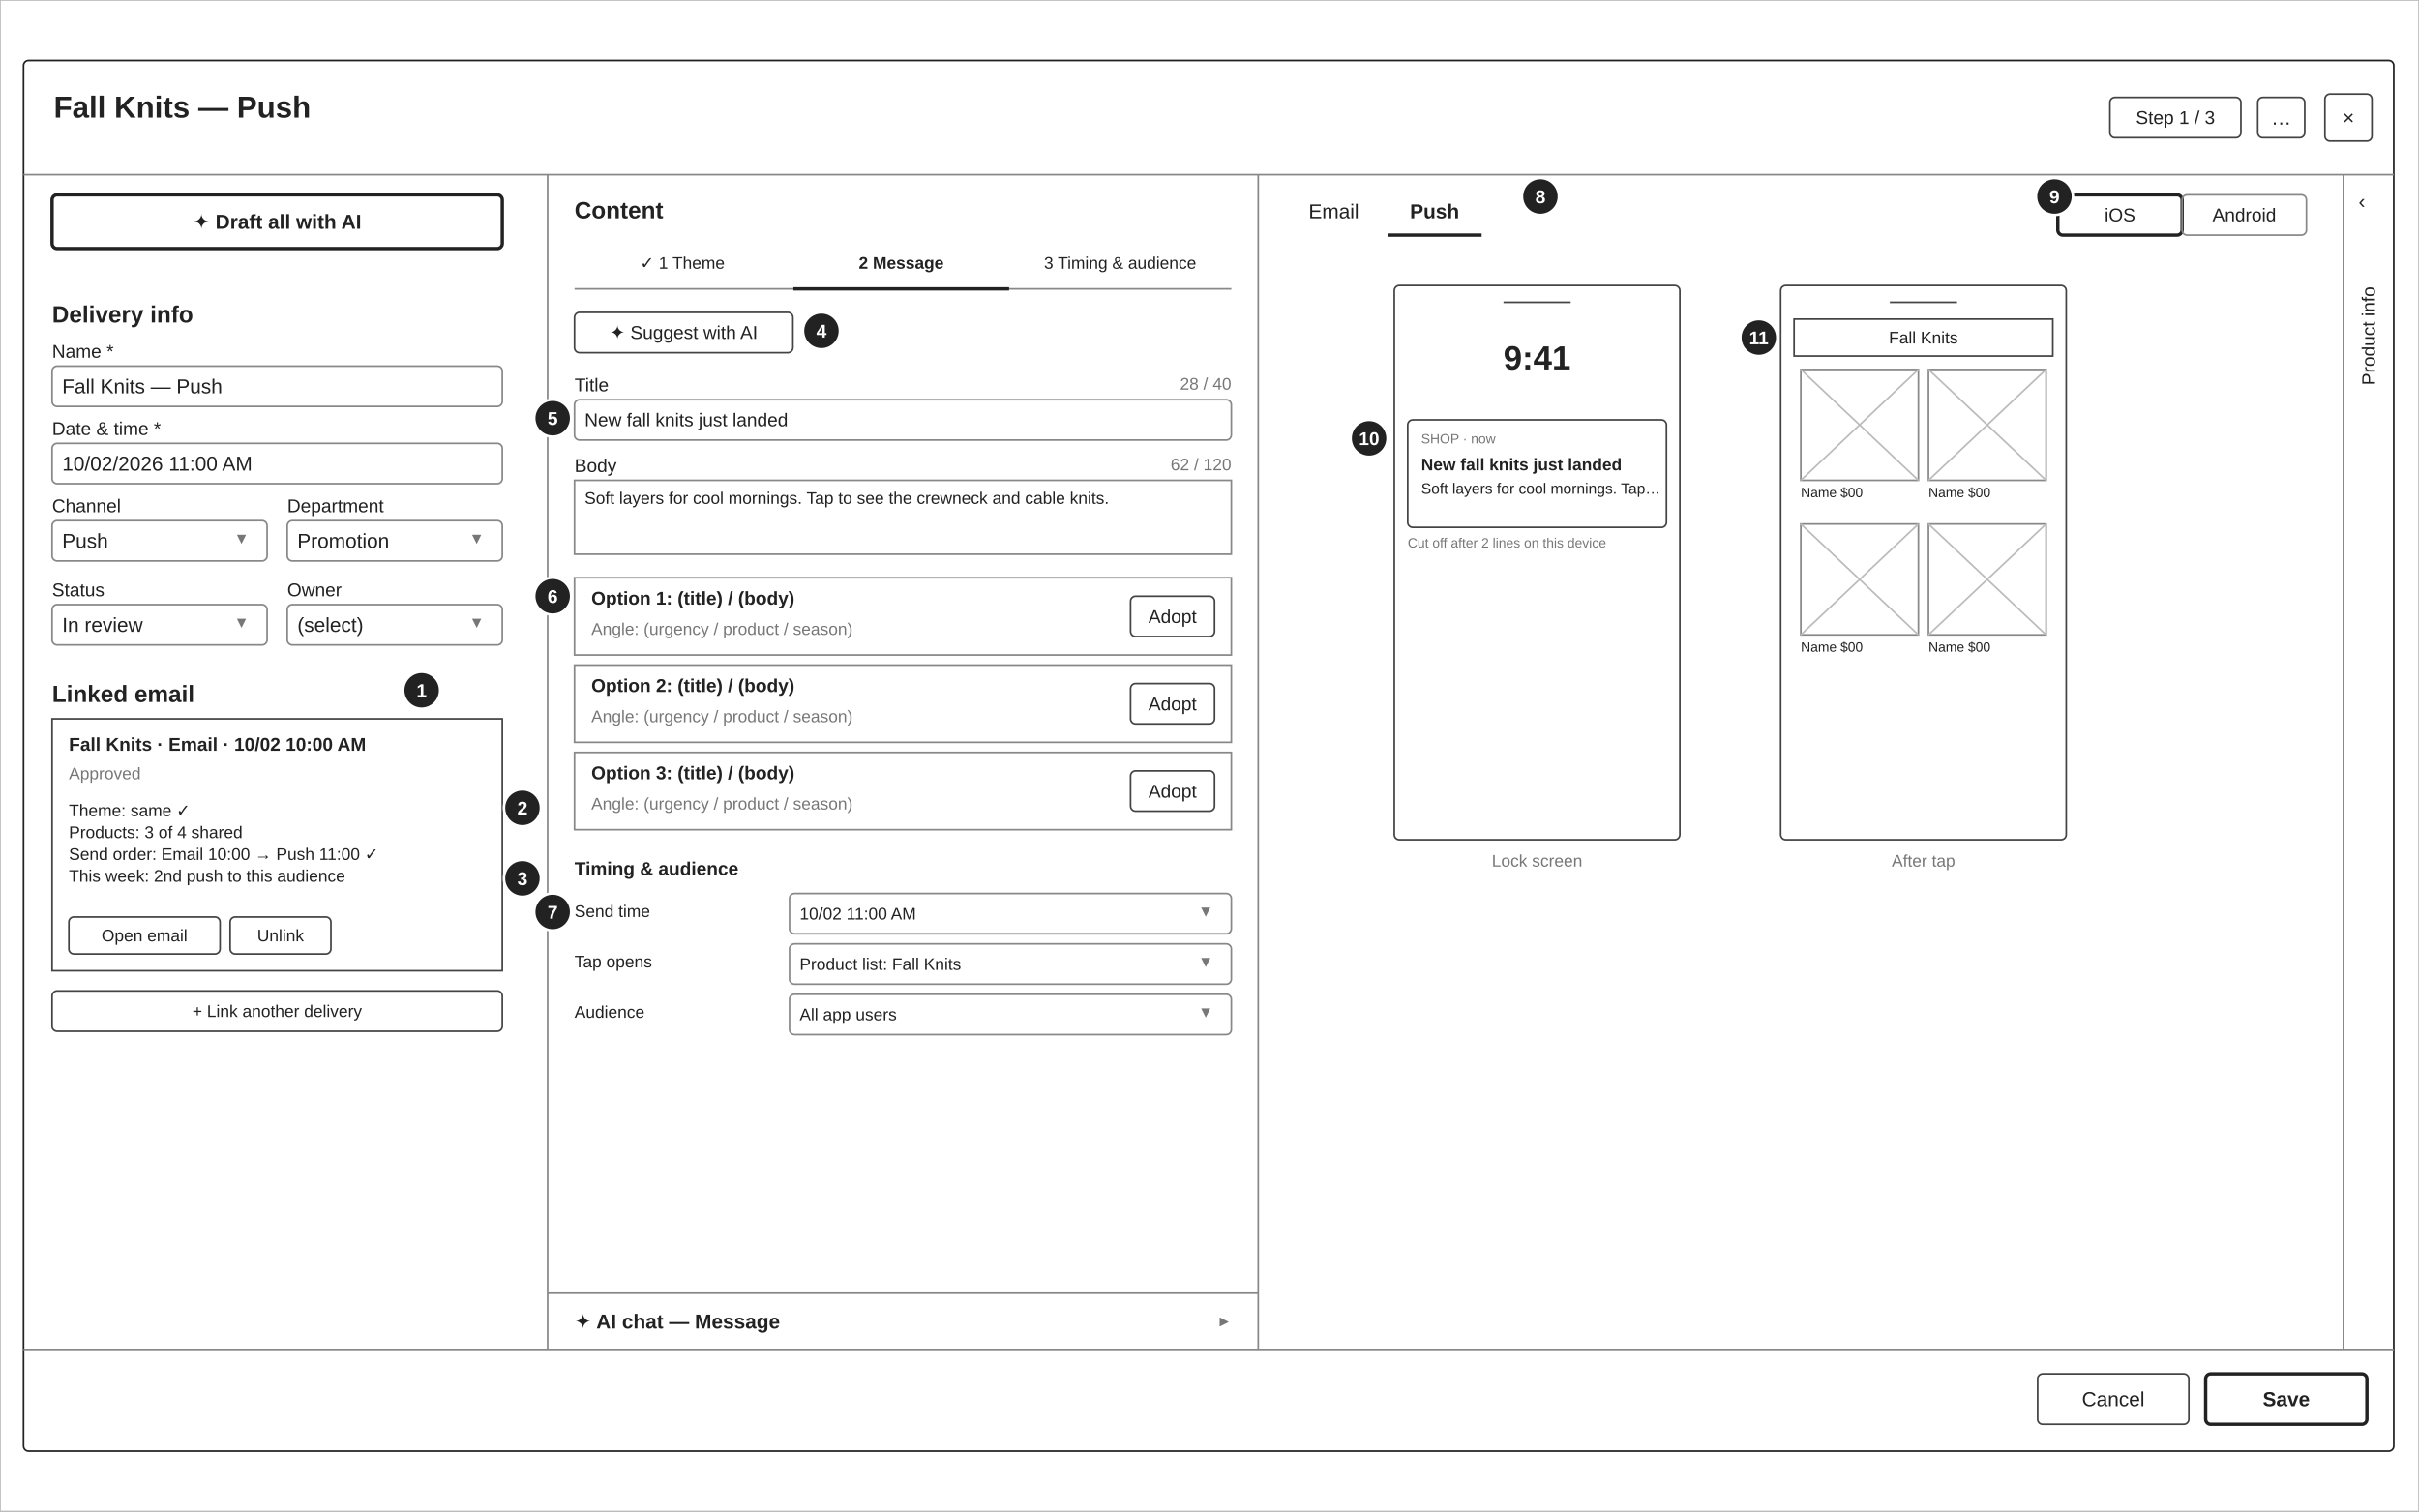
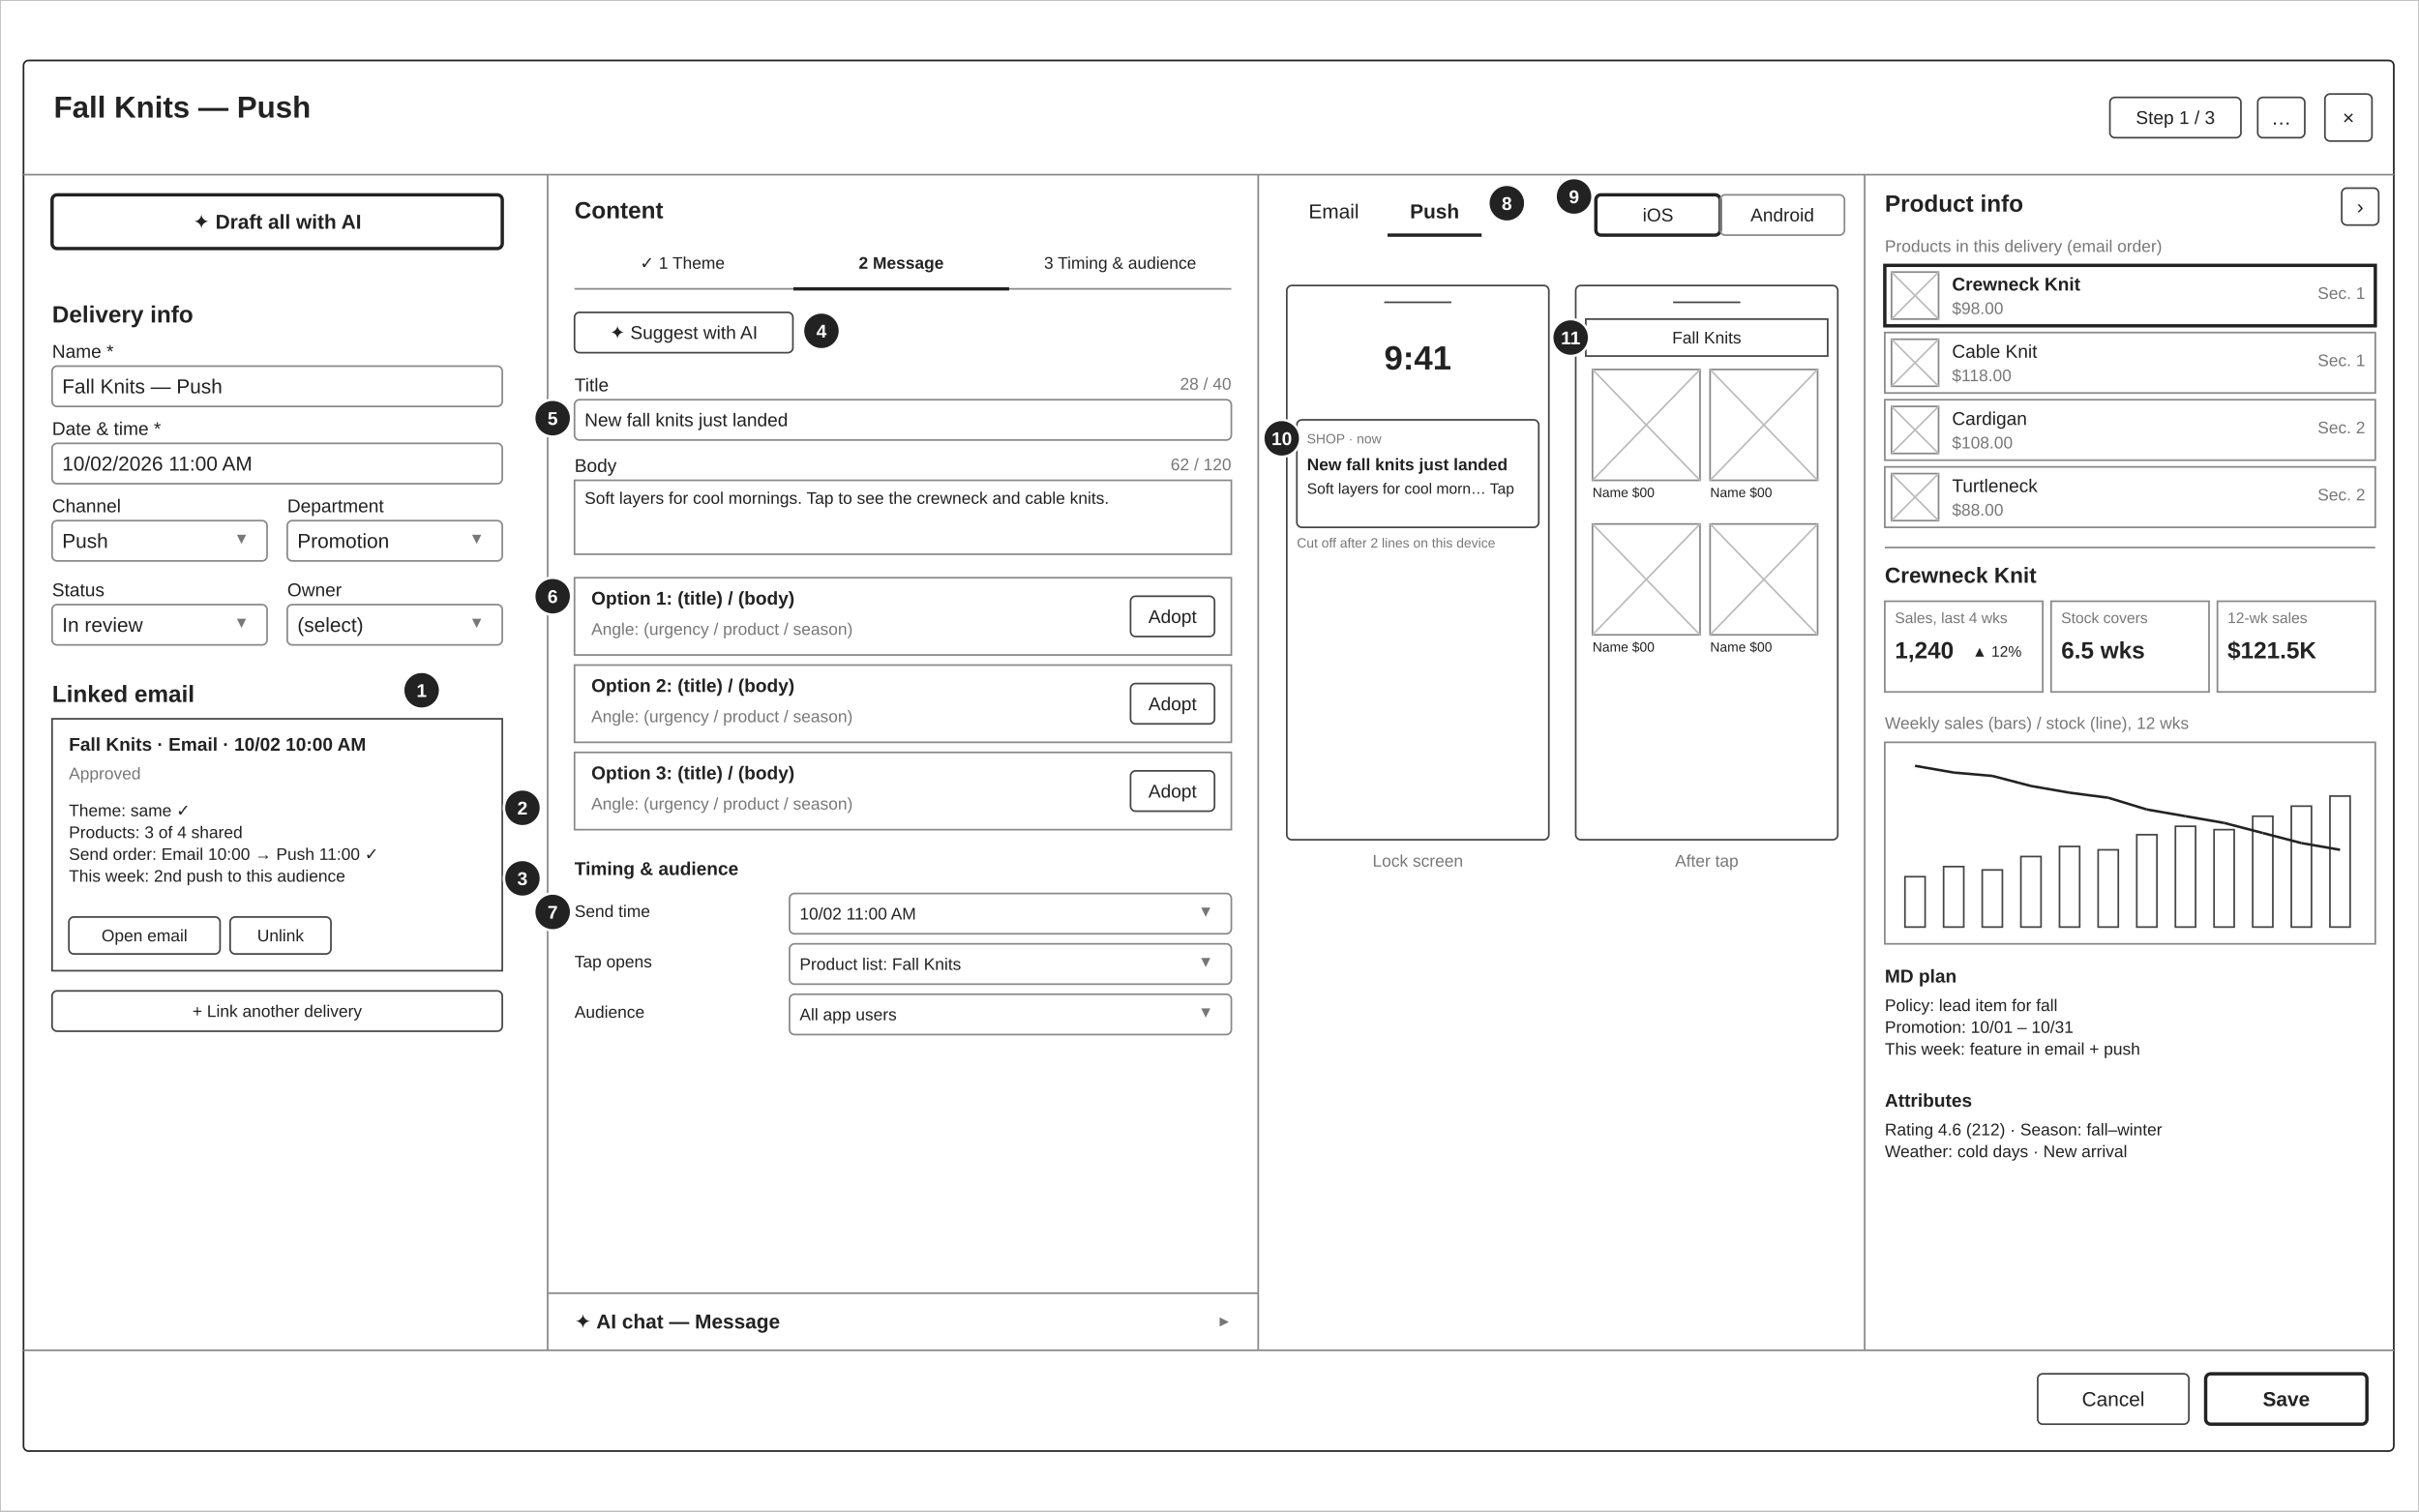
<svg xmlns="http://www.w3.org/2000/svg" width="1440" height="900" viewBox="0 0 1440 900" font-family="Segoe UI, Arial, sans-serif">
  <rect x="0" y="0" width="1440" height="900" fill="#FFFFFF" />
  <rect x="0.0" y="0.0" width="1440.0" height="900.0" rx="0" fill="none" stroke="#BBBBBB" stroke-width="1" />
  <rect x="14.0" y="36.0" width="1411.0" height="828.0" rx="3" fill="none" stroke="#222222" stroke-width="1" />
  <text x="32.0" y="70.0" font-size="18" fill="#222222" text-anchor="start" font-weight="bold">Fall Knits — Push</text>
  <rect x="1256.0" y="58.0" width="78.0" height="24.0" rx="3" fill="none" stroke="#444444" stroke-width="1" />
  <text x="1295.0" y="73.8" font-size="11" fill="#222222" text-anchor="middle">Step 1 / 3</text>
  <rect x="1344.0" y="58.0" width="28.0" height="24.0" rx="3" fill="none" stroke="#444444" stroke-width="1" />
  <text x="1358.0" y="74.2" font-size="12" fill="#222222" text-anchor="middle">…</text>
  <rect x="1384.0" y="56.0" width="28.0" height="28.0" rx="3" fill="none" stroke="#444444" stroke-width="1" />
  <text x="1398.0" y="74.2" font-size="12" fill="#222222" text-anchor="middle">×</text>
  <line x1="14.0" y1="104.0" x2="1425.0" y2="104.0" stroke="#888888" stroke-width="1" />
  <line x1="326.0" y1="104.0" x2="326.0" y2="804.0" stroke="#888888" stroke-width="1" />
  <line x1="749.0" y1="104.0" x2="749.0" y2="804.0" stroke="#888888" stroke-width="1" />
  <text x="342.0" y="130.0" font-size="14" fill="#222222" text-anchor="start" font-weight="bold">Content</text>
  <text x="406.2" y="160.0" font-size="10" fill="#222222" text-anchor="middle">✓ 1 Theme</text>
  <text x="536.5" y="160.0" font-size="10" fill="#222222" text-anchor="middle" font-weight="bold">2 Message</text>
  <text x="666.8" y="160.0" font-size="10" fill="#222222" text-anchor="middle">3 Timing &amp; audience</text>
  <line x1="342.0" y1="172.0" x2="733.0" y2="172.0" stroke="#888888" stroke-width="1" />
  <line x1="472.3" y1="172.0" x2="600.7" y2="172.0" stroke="#222222" stroke-width="2" />
  <line x1="14.0" y1="804.0" x2="1425.0" y2="804.0" stroke="#888888" stroke-width="1" />
  <rect x="1213.0" y="818.0" width="90.0" height="30.0" rx="3" fill="none" stroke="#444444" stroke-width="1" />
  <text x="1258.0" y="837.2" font-size="12" fill="#222222" text-anchor="middle">Cancel</text>
  <rect x="1313.0" y="818.0" width="96.0" height="30.0" rx="3" fill="none" stroke="#222222" stroke-width="2" />
  <text x="1361.0" y="837.2" font-size="12" fill="#222222" text-anchor="middle" font-weight="bold">Save</text>
  <rect x="31.0" y="116.0" width="268.0" height="32.0" rx="3" fill="none" stroke="#222222" stroke-width="2" />
  <text x="165.0" y="136.2" font-size="12" fill="#222222" text-anchor="middle" font-weight="bold">✦ Draft all with AI</text>
  <text x="31.0" y="192.0" font-size="14" fill="#222222" text-anchor="start" font-weight="bold">Delivery info</text>
  <text x="31.0" y="213.0" font-size="11" fill="#222222" text-anchor="start">Name *</text>
  <rect x="31.0" y="218.0" width="268.0" height="24.0" rx="3" fill="none" stroke="#888888" stroke-width="1" />
  <text x="37.0" y="234.2" font-size="12" fill="#222222" text-anchor="start">Fall Knits — Push</text>
  <text x="31.0" y="259.0" font-size="11" fill="#222222" text-anchor="start">Date &amp; time *</text>
  <rect x="31.0" y="264.0" width="268.0" height="24.0" rx="3" fill="none" stroke="#888888" stroke-width="1" />
  <text x="37.0" y="280.2" font-size="12" fill="#222222" text-anchor="start">10/02/2026 11:00 AM</text>
  <text x="31.0" y="305.0" font-size="11" fill="#222222" text-anchor="start">Channel</text>
  <rect x="31.0" y="310.0" width="128.0" height="24.0" rx="3" fill="none" stroke="#888888" stroke-width="1" />
  <text x="37.0" y="326.2" font-size="12" fill="#222222" text-anchor="start">Push</text>
  <text x="141.0" y="324.0" font-size="11" fill="#777777" text-anchor="start">▾</text>
  <text x="171.0" y="305.0" font-size="11" fill="#222222" text-anchor="start">Department</text>
  <rect x="171.0" y="310.0" width="128.0" height="24.0" rx="3" fill="none" stroke="#888888" stroke-width="1" />
  <text x="177.0" y="326.2" font-size="12" fill="#222222" text-anchor="start">Promotion</text>
  <text x="281.0" y="324.0" font-size="11" fill="#777777" text-anchor="start">▾</text>
  <text x="31.0" y="355.0" font-size="11" fill="#222222" text-anchor="start">Status</text>
  <rect x="31.0" y="360.0" width="128.0" height="24.0" rx="3" fill="none" stroke="#888888" stroke-width="1" />
  <text x="37.0" y="376.2" font-size="12" fill="#222222" text-anchor="start">In review</text>
  <text x="141.0" y="374.0" font-size="11" fill="#777777" text-anchor="start">▾</text>
  <text x="171.0" y="355.0" font-size="11" fill="#222222" text-anchor="start">Owner</text>
  <rect x="171.0" y="360.0" width="128.0" height="24.0" rx="3" fill="none" stroke="#888888" stroke-width="1" />
  <text x="177.0" y="376.2" font-size="12" fill="#222222" text-anchor="start">(select)</text>
  <text x="281.0" y="374.0" font-size="11" fill="#777777" text-anchor="start">▾</text>
  <text x="31.0" y="418.0" font-size="14" fill="#222222" text-anchor="start" font-weight="bold">Linked email</text>
  <rect x="31.0" y="428.0" width="268.0" height="150.0" rx="0" fill="none" stroke="#444444" stroke-width="1" />
  <text x="41.0" y="447.0" font-size="11" fill="#222222" text-anchor="start" font-weight="bold">Fall Knits · Email · 10/02 10:00 AM</text>
  <text x="41.0" y="464.0" font-size="10" fill="#777777" text-anchor="start">Approved</text>
  <text x="41.0" y="486.0" font-size="10" fill="#222222" text-anchor="start">Theme:  same ✓</text>
  <text x="41.0" y="499.0" font-size="10" fill="#222222" text-anchor="start">Products:  3 of 4 shared</text>
  <text x="41.0" y="512.0" font-size="10" fill="#222222" text-anchor="start">Send order:  Email 10:00 → Push 11:00 ✓</text>
  <text x="41.0" y="525.0" font-size="10" fill="#222222" text-anchor="start">This week:  2nd push to this audience</text>
  <rect x="41.0" y="546.0" width="90.0" height="22.0" rx="3" fill="none" stroke="#444444" stroke-width="1" />
  <text x="86.0" y="560.5" font-size="10" fill="#222222" text-anchor="middle">Open email</text>
  <rect x="137.0" y="546.0" width="60.0" height="22.0" rx="3" fill="none" stroke="#444444" stroke-width="1" />
  <text x="167.0" y="560.5" font-size="10" fill="#222222" text-anchor="middle">Unlink</text>
  <rect x="31.0" y="590.0" width="268.0" height="24.0" rx="3" fill="none" stroke="#444444" stroke-width="1" />
  <text x="165.0" y="605.5" font-size="10" fill="#222222" text-anchor="middle">+ Link another delivery</text>
  <rect x="342.0" y="186.0" width="130.0" height="24.0" rx="3" fill="none" stroke="#444444" stroke-width="1" />
  <text x="407.0" y="201.8" font-size="11" fill="#222222" text-anchor="middle">✦ Suggest with AI</text>
  <text x="342.0" y="233.0" font-size="11" fill="#222222" text-anchor="start">Title</text>
  <text x="733.0" y="232.0" font-size="10" fill="#777777" text-anchor="end">28 / 40</text>
  <rect x="342.0" y="238.0" width="391.0" height="24.0" rx="3" fill="none" stroke="#888888" stroke-width="1" />
  <text x="348.0" y="253.8" font-size="11" fill="#222222" text-anchor="start">New fall knits just landed</text>
  <text x="342.0" y="281.0" font-size="11" fill="#222222" text-anchor="start">Body</text>
  <text x="733.0" y="280.0" font-size="10" fill="#777777" text-anchor="end">62 / 120</text>
  <rect x="342.0" y="286.0" width="391.0" height="44.0" rx="0" fill="none" stroke="#888888" stroke-width="1" />
  <text x="348.0" y="300.0" font-size="10" fill="#222222" text-anchor="start">Soft layers for cool mornings. Tap to see the crewneck and cable knits.</text>
  <rect x="342.0" y="344.0" width="391.0" height="46.0" rx="0" fill="none" stroke="#888888" stroke-width="1" />
  <text x="352.0" y="360.0" font-size="11" fill="#222222" text-anchor="start" font-weight="bold">Option 1: (title) / (body)</text>
  <text x="352.0" y="378.0" font-size="10" fill="#777777" text-anchor="start">Angle: (urgency / product / season)</text>
  <rect x="673.0" y="355.0" width="50.0" height="24.0" rx="3" fill="none" stroke="#444444" stroke-width="1" />
  <text x="698.0" y="370.9" font-size="11" fill="#222222" text-anchor="middle">Adopt</text>
  <rect x="342.0" y="396.0" width="391.0" height="46.0" rx="0" fill="none" stroke="#888888" stroke-width="1" />
  <text x="352.0" y="412.0" font-size="11" fill="#222222" text-anchor="start" font-weight="bold">Option 2: (title) / (body)</text>
  <text x="352.0" y="430.0" font-size="10" fill="#777777" text-anchor="start">Angle: (urgency / product / season)</text>
  <rect x="673.0" y="407.0" width="50.0" height="24.0" rx="3" fill="none" stroke="#444444" stroke-width="1" />
  <text x="698.0" y="422.9" font-size="11" fill="#222222" text-anchor="middle">Adopt</text>
  <rect x="342.0" y="448.0" width="391.0" height="46.0" rx="0" fill="none" stroke="#888888" stroke-width="1" />
  <text x="352.0" y="464.0" font-size="11" fill="#222222" text-anchor="start" font-weight="bold">Option 3: (title) / (body)</text>
  <text x="352.0" y="482.0" font-size="10" fill="#777777" text-anchor="start">Angle: (urgency / product / season)</text>
  <rect x="673.0" y="459.0" width="50.0" height="24.0" rx="3" fill="none" stroke="#444444" stroke-width="1" />
  <text x="698.0" y="474.9" font-size="11" fill="#222222" text-anchor="middle">Adopt</text>
  <text x="342.0" y="521.0" font-size="11" fill="#222222" text-anchor="start" font-weight="bold">Timing &amp; audience</text>
  <text x="342.0" y="546.0" font-size="10" fill="#222222" text-anchor="start">Send time</text>
  <rect x="470.0" y="532.0" width="263.0" height="24.0" rx="3" fill="none" stroke="#888888" stroke-width="1" />
  <text x="476.0" y="547.5" font-size="10" fill="#222222" text-anchor="start">10/02 11:00 AM</text>
  <text x="715.0" y="546.0" font-size="11" fill="#777777" text-anchor="start">▾</text>
  <text x="342.0" y="576.0" font-size="10" fill="#222222" text-anchor="start">Tap opens</text>
  <rect x="470.0" y="562.0" width="263.0" height="24.0" rx="3" fill="none" stroke="#888888" stroke-width="1" />
  <text x="476.0" y="577.5" font-size="10" fill="#222222" text-anchor="start">Product list: Fall Knits</text>
  <text x="715.0" y="576.0" font-size="11" fill="#777777" text-anchor="start">▾</text>
  <text x="342.0" y="606.0" font-size="10" fill="#222222" text-anchor="start">Audience</text>
  <rect x="470.0" y="592.0" width="263.0" height="24.0" rx="3" fill="none" stroke="#888888" stroke-width="1" />
  <text x="476.0" y="607.5" font-size="10" fill="#222222" text-anchor="start">All app users</text>
  <text x="715.0" y="606.0" font-size="11" fill="#777777" text-anchor="start">▾</text>
  <line x1="326.0" y1="770.0" x2="749.0" y2="770.0" stroke="#888888" stroke-width="1" />
  <text x="342.0" y="791.0" font-size="12" fill="#222222" text-anchor="start" font-weight="bold">✦ AI chat — Message</text>
  <text x="726.0" y="790.0" font-size="11" fill="#777777" text-anchor="start">▸</text>
  <text x="794.0" y="130.0" font-size="12" fill="#222222" text-anchor="middle">Email</text>
  <text x="854.0" y="130.0" font-size="12" fill="#222222" text-anchor="middle" font-weight="bold">Push</text>
  <line x1="826.0" y1="140.0" x2="882.0" y2="140.0" stroke="#222222" stroke-width="2" />
-   <rect x="1225.0" y="116.0" width="74.0" height="24.0" rx="3" fill="none" stroke="#222222" stroke-width="2" />
-   <text x="1262.0" y="131.8" font-size="11" fill="#222222" text-anchor="middle">iOS</text>
-   <rect x="1299.0" y="116.0" width="74.0" height="24.0" rx="3" fill="none" stroke="#888888" stroke-width="1" />
-   <text x="1336.0" y="131.8" font-size="11" fill="#222222" text-anchor="middle">Android</text>
-   <rect x="830.0" y="170.0" width="170.0" height="330.0" rx="3" fill="none" stroke="#444444" stroke-width="1" />
-   <line x1="895.0" y1="180.0" x2="935.0" y2="180.0" stroke="#444444" stroke-width="1" />
-   <text x="915.0" y="516.0" font-size="10" fill="#777777" text-anchor="middle">Lock screen</text>
-   <text x="915.0" y="220.0" font-size="20" fill="#222222" text-anchor="middle" font-weight="bold">9:41</text>
-   <rect x="838.0" y="250.0" width="154.0" height="64.0" rx="3" fill="none" stroke="#444444" stroke-width="1" />
-   <text x="846.0" y="264.0" font-size="8" fill="#777777" text-anchor="start">SHOP · now</text>
-   <text x="846.0" y="280.0" font-size="10" fill="#222222" text-anchor="start" font-weight="bold">New fall knits just landed</text>
-   <text x="846.0" y="294.0" font-size="9" fill="#222222" text-anchor="start">Soft layers for cool mornings. Tap…</text>
-   <text x="838.0" y="326.0" font-size="8" fill="#777777" text-anchor="start">Cut off after 2 lines on this device</text>
-   <rect x="1060.0" y="170.0" width="170.0" height="330.0" rx="3" fill="none" stroke="#444444" stroke-width="1" />
-   <line x1="1125.0" y1="180.0" x2="1165.0" y2="180.0" stroke="#444444" stroke-width="1" />
-   <text x="1145.0" y="516.0" font-size="10" fill="#777777" text-anchor="middle">After tap</text>
-   <rect x="1068.0" y="190.0" width="154.0" height="22.0" rx="0" fill="none" stroke="#444444" stroke-width="1" />
-   <text x="1145.0" y="204.5" font-size="10" fill="#222222" text-anchor="middle">Fall Knits</text>
-   <rect x="1072.0" y="220.0" width="70.0" height="66.0" rx="0" fill="none" stroke="#888888" stroke-width="1" />
-   <line x1="1072.0" y1="220.0" x2="1142.0" y2="286.0" stroke="#BBBBBB" stroke-width="1" />
-   <line x1="1142.0" y1="220.0" x2="1072.0" y2="286.0" stroke="#BBBBBB" stroke-width="1" />
-   <text x="1072.0" y="296.0" font-size="8" fill="#222222" text-anchor="start">Name  $00</text>
-   <rect x="1148.0" y="220.0" width="70.0" height="66.0" rx="0" fill="none" stroke="#888888" stroke-width="1" />
-   <line x1="1148.0" y1="220.0" x2="1218.0" y2="286.0" stroke="#BBBBBB" stroke-width="1" />
-   <line x1="1218.0" y1="220.0" x2="1148.0" y2="286.0" stroke="#BBBBBB" stroke-width="1" />
-   <text x="1148.0" y="296.0" font-size="8" fill="#222222" text-anchor="start">Name  $00</text>
-   <rect x="1072.0" y="312.0" width="70.0" height="66.0" rx="0" fill="none" stroke="#888888" stroke-width="1" />
-   <line x1="1072.0" y1="312.0" x2="1142.0" y2="378.0" stroke="#BBBBBB" stroke-width="1" />
-   <line x1="1142.0" y1="312.0" x2="1072.0" y2="378.0" stroke="#BBBBBB" stroke-width="1" />
-   <text x="1072.0" y="388.0" font-size="8" fill="#222222" text-anchor="start">Name  $00</text>
-   <rect x="1148.0" y="312.0" width="70.0" height="66.0" rx="0" fill="none" stroke="#888888" stroke-width="1" />
-   <line x1="1148.0" y1="312.0" x2="1218.0" y2="378.0" stroke="#BBBBBB" stroke-width="1" />
-   <line x1="1218.0" y1="312.0" x2="1148.0" y2="378.0" stroke="#BBBBBB" stroke-width="1" />
-   <text x="1148.0" y="388.0" font-size="8" fill="#222222" text-anchor="start">Name  $00</text>
-   <line x1="1395.0" y1="104.0" x2="1395.0" y2="804.0" stroke="#888888" stroke-width="1" />
-   <text x="1404.0" y="124.0" font-size="12" fill="#222222" text-anchor="start">‹</text>
-   <text x="1410.0" y="203.8" font-size="11" fill="#222222" text-anchor="middle" transform="rotate(-90 1410.0 200.0)">Product info</text>
+   <rect x="950.0" y="116.0" width="74.0" height="24.0" rx="3" fill="none" stroke="#222222" stroke-width="2" />
+   <text x="987.0" y="131.8" font-size="11" fill="#222222" text-anchor="middle">iOS</text>
+   <rect x="1024.0" y="116.0" width="74.0" height="24.0" rx="3" fill="none" stroke="#888888" stroke-width="1" />
+   <text x="1061.0" y="131.8" font-size="11" fill="#222222" text-anchor="middle">Android</text>
+   <rect x="766.0" y="170.0" width="156.0" height="330.0" rx="3" fill="none" stroke="#444444" stroke-width="1" />
+   <line x1="824.0" y1="180.0" x2="864.0" y2="180.0" stroke="#444444" stroke-width="1" />
+   <text x="844.0" y="516.0" font-size="10" fill="#777777" text-anchor="middle">Lock screen</text>
+   <text x="844.0" y="220.0" font-size="20" fill="#222222" text-anchor="middle" font-weight="bold">9:41</text>
+   <rect x="772.0" y="250.0" width="144.0" height="64.0" rx="3" fill="none" stroke="#444444" stroke-width="1" />
+   <text x="778.0" y="264.0" font-size="8" fill="#777777" text-anchor="start">SHOP · now</text>
+   <text x="778.0" y="280.0" font-size="10" fill="#222222" text-anchor="start" font-weight="bold">New fall knits just landed</text>
+   <text x="778.0" y="294.0" font-size="9" fill="#222222" text-anchor="start">Soft layers for cool morn… Tap</text>
+   <text x="772.0" y="326.0" font-size="8" fill="#777777" text-anchor="start">Cut off after 2 lines on this device</text>
+   <rect x="938.0" y="170.0" width="156.0" height="330.0" rx="3" fill="none" stroke="#444444" stroke-width="1" />
+   <line x1="996.0" y1="180.0" x2="1036.0" y2="180.0" stroke="#444444" stroke-width="1" />
+   <text x="1016.0" y="516.0" font-size="10" fill="#777777" text-anchor="middle">After tap</text>
+   <rect x="944.0" y="190.0" width="144.0" height="22.0" rx="0" fill="none" stroke="#444444" stroke-width="1" />
+   <text x="1016.0" y="204.5" font-size="10" fill="#222222" text-anchor="middle">Fall Knits</text>
+   <rect x="948.0" y="220.0" width="64.0" height="66.0" rx="0" fill="none" stroke="#888888" stroke-width="1" />
+   <line x1="948.0" y1="220.0" x2="1012.0" y2="286.0" stroke="#BBBBBB" stroke-width="1" />
+   <line x1="1012.0" y1="220.0" x2="948.0" y2="286.0" stroke="#BBBBBB" stroke-width="1" />
+   <text x="948.0" y="296.0" font-size="8" fill="#222222" text-anchor="start">Name  $00</text>
+   <rect x="1018.0" y="220.0" width="64.0" height="66.0" rx="0" fill="none" stroke="#888888" stroke-width="1" />
+   <line x1="1018.0" y1="220.0" x2="1082.0" y2="286.0" stroke="#BBBBBB" stroke-width="1" />
+   <line x1="1082.0" y1="220.0" x2="1018.0" y2="286.0" stroke="#BBBBBB" stroke-width="1" />
+   <text x="1018.0" y="296.0" font-size="8" fill="#222222" text-anchor="start">Name  $00</text>
+   <rect x="948.0" y="312.0" width="64.0" height="66.0" rx="0" fill="none" stroke="#888888" stroke-width="1" />
+   <line x1="948.0" y1="312.0" x2="1012.0" y2="378.0" stroke="#BBBBBB" stroke-width="1" />
+   <line x1="1012.0" y1="312.0" x2="948.0" y2="378.0" stroke="#BBBBBB" stroke-width="1" />
+   <text x="948.0" y="388.0" font-size="8" fill="#222222" text-anchor="start">Name  $00</text>
+   <rect x="1018.0" y="312.0" width="64.0" height="66.0" rx="0" fill="none" stroke="#888888" stroke-width="1" />
+   <line x1="1018.0" y1="312.0" x2="1082.0" y2="378.0" stroke="#BBBBBB" stroke-width="1" />
+   <line x1="1082.0" y1="312.0" x2="1018.0" y2="378.0" stroke="#BBBBBB" stroke-width="1" />
+   <text x="1018.0" y="388.0" font-size="8" fill="#222222" text-anchor="start">Name  $00</text>
+   <line x1="1110.0" y1="104.0" x2="1110.0" y2="804.0" stroke="#888888" stroke-width="1" />
+   <text x="1122.0" y="126.0" font-size="14" fill="#222222" text-anchor="start" font-weight="bold">Product info</text>
+   <rect x="1394.0" y="112.0" width="22.0" height="22.0" rx="3" fill="none" stroke="#444444" stroke-width="1" />
+   <text x="1405.0" y="127.2" font-size="12" fill="#222222" text-anchor="middle">›</text>
+   <text x="1122.0" y="150.0" font-size="10" fill="#777777" text-anchor="start">Products in this delivery (email order)</text>
+   <rect x="1122.0" y="158.0" width="292.0" height="36.0" rx="0" fill="none" stroke="#222222" stroke-width="2" />
+   <rect x="1126.0" y="162.0" width="28.0" height="28.0" rx="0" fill="none" stroke="#888888" stroke-width="1" />
+   <line x1="1126.0" y1="162.0" x2="1154.0" y2="190.0" stroke="#BBBBBB" stroke-width="1" />
+   <line x1="1154.0" y1="162.0" x2="1126.0" y2="190.0" stroke="#BBBBBB" stroke-width="1" />
+   <text x="1162.0" y="173.0" font-size="11" fill="#222222" text-anchor="start" font-weight="bold">Crewneck Knit</text>
+   <text x="1162.0" y="187.0" font-size="10" fill="#777777" text-anchor="start">$98.00</text>
+   <text x="1408.0" y="178.0" font-size="10" fill="#777777" text-anchor="end">Sec. 1</text>
+   <rect x="1122.0" y="198.0" width="292.0" height="36.0" rx="0" fill="none" stroke="#888888" stroke-width="1" />
+   <rect x="1126.0" y="202.0" width="28.0" height="28.0" rx="0" fill="none" stroke="#888888" stroke-width="1" />
+   <line x1="1126.0" y1="202.0" x2="1154.0" y2="230.0" stroke="#BBBBBB" stroke-width="1" />
+   <line x1="1154.0" y1="202.0" x2="1126.0" y2="230.0" stroke="#BBBBBB" stroke-width="1" />
+   <text x="1162.0" y="213.0" font-size="11" fill="#222222" text-anchor="start">Cable Knit</text>
+   <text x="1162.0" y="227.0" font-size="10" fill="#777777" text-anchor="start">$118.00</text>
+   <text x="1408.0" y="218.0" font-size="10" fill="#777777" text-anchor="end">Sec. 1</text>
+   <rect x="1122.0" y="238.0" width="292.0" height="36.0" rx="0" fill="none" stroke="#888888" stroke-width="1" />
+   <rect x="1126.0" y="242.0" width="28.0" height="28.0" rx="0" fill="none" stroke="#888888" stroke-width="1" />
+   <line x1="1126.0" y1="242.0" x2="1154.0" y2="270.0" stroke="#BBBBBB" stroke-width="1" />
+   <line x1="1154.0" y1="242.0" x2="1126.0" y2="270.0" stroke="#BBBBBB" stroke-width="1" />
+   <text x="1162.0" y="253.0" font-size="11" fill="#222222" text-anchor="start">Cardigan</text>
+   <text x="1162.0" y="267.0" font-size="10" fill="#777777" text-anchor="start">$108.00</text>
+   <text x="1408.0" y="258.0" font-size="10" fill="#777777" text-anchor="end">Sec. 2</text>
+   <rect x="1122.0" y="278.0" width="292.0" height="36.0" rx="0" fill="none" stroke="#888888" stroke-width="1" />
+   <rect x="1126.0" y="282.0" width="28.0" height="28.0" rx="0" fill="none" stroke="#888888" stroke-width="1" />
+   <line x1="1126.0" y1="282.0" x2="1154.0" y2="310.0" stroke="#BBBBBB" stroke-width="1" />
+   <line x1="1154.0" y1="282.0" x2="1126.0" y2="310.0" stroke="#BBBBBB" stroke-width="1" />
+   <text x="1162.0" y="293.0" font-size="11" fill="#222222" text-anchor="start">Turtleneck</text>
+   <text x="1162.0" y="307.0" font-size="10" fill="#777777" text-anchor="start">$88.00</text>
+   <text x="1408.0" y="298.0" font-size="10" fill="#777777" text-anchor="end">Sec. 2</text>
+   <line x1="1122.0" y1="326.0" x2="1414.0" y2="326.0" stroke="#888888" stroke-width="1" />
+   <text x="1122.0" y="347.0" font-size="13" fill="#222222" text-anchor="start" font-weight="bold">Crewneck Knit</text>
+   <rect x="1122.0" y="358.0" width="94.0" height="54.0" rx="0" fill="none" stroke="#888888" stroke-width="1" />
+   <text x="1128.0" y="371.0" font-size="9" fill="#777777" text-anchor="start">Sales, last 4 wks</text>
+   <text x="1128.0" y="392.0" font-size="14" fill="#222222" text-anchor="start" font-weight="bold">1,240</text>
+   <text x="1174.0" y="391.0" font-size="9" fill="#222222" text-anchor="start">▲ 12%</text>
+   <rect x="1221.0" y="358.0" width="94.0" height="54.0" rx="0" fill="none" stroke="#888888" stroke-width="1" />
+   <text x="1227.0" y="371.0" font-size="9" fill="#777777" text-anchor="start">Stock covers</text>
+   <text x="1227.0" y="392.0" font-size="14" fill="#222222" text-anchor="start" font-weight="bold">6.5 wks</text>
+   <rect x="1320.0" y="358.0" width="94.0" height="54.0" rx="0" fill="none" stroke="#888888" stroke-width="1" />
+   <text x="1326.0" y="371.0" font-size="9" fill="#777777" text-anchor="start">12-wk sales</text>
+   <text x="1326.0" y="392.0" font-size="14" fill="#222222" text-anchor="start" font-weight="bold">$121.5K</text>
+   <text x="1122.0" y="434.0" font-size="10" fill="#777777" text-anchor="start">Weekly sales (bars) / stock (line), 12 wks</text>
+   <rect x="1122.0" y="442.0" width="292.0" height="120.0" rx="0" fill="none" stroke="#888888" stroke-width="1" />
+   <rect x="1134.0" y="522.0" width="12.0" height="30.0" rx="0" fill="none" stroke="#444444" stroke-width="1" />
+   <rect x="1157.0" y="516.0" width="12.0" height="36.0" rx="0" fill="none" stroke="#444444" stroke-width="1" />
+   <rect x="1180.0" y="518.0" width="12.0" height="34.0" rx="0" fill="none" stroke="#444444" stroke-width="1" />
+   <rect x="1203.0" y="510.0" width="12.0" height="42.0" rx="0" fill="none" stroke="#444444" stroke-width="1" />
+   <rect x="1226.0" y="504.0" width="12.0" height="48.0" rx="0" fill="none" stroke="#444444" stroke-width="1" />
+   <rect x="1249.0" y="506.0" width="12.0" height="46.0" rx="0" fill="none" stroke="#444444" stroke-width="1" />
+   <rect x="1272.0" y="497.0" width="12.0" height="55.0" rx="0" fill="none" stroke="#444444" stroke-width="1" />
+   <rect x="1295.0" y="492.0" width="12.0" height="60.0" rx="0" fill="none" stroke="#444444" stroke-width="1" />
+   <rect x="1318.0" y="494.0" width="12.0" height="58.0" rx="0" fill="none" stroke="#444444" stroke-width="1" />
+   <rect x="1341.0" y="486.0" width="12.0" height="66.0" rx="0" fill="none" stroke="#444444" stroke-width="1" />
+   <rect x="1364.0" y="480.0" width="12.0" height="72.0" rx="0" fill="none" stroke="#444444" stroke-width="1" />
+   <rect x="1387.0" y="474.0" width="12.0" height="78.0" rx="0" fill="none" stroke="#444444" stroke-width="1" />
+   <line x1="1140.0" y1="456.0" x2="1163.0" y2="460.0" stroke="#222222" stroke-width="1.5" />
+   <line x1="1163.0" y1="460.0" x2="1186.0" y2="462.0" stroke="#222222" stroke-width="1.5" />
+   <line x1="1186.0" y1="462.0" x2="1209.0" y2="468.0" stroke="#222222" stroke-width="1.5" />
+   <line x1="1209.0" y1="468.0" x2="1232.0" y2="472.0" stroke="#222222" stroke-width="1.5" />
+   <line x1="1232.0" y1="472.0" x2="1255.0" y2="475.0" stroke="#222222" stroke-width="1.5" />
+   <line x1="1255.0" y1="475.0" x2="1278.0" y2="482.0" stroke="#222222" stroke-width="1.5" />
+   <line x1="1278.0" y1="482.0" x2="1301.0" y2="486.0" stroke="#222222" stroke-width="1.5" />
+   <line x1="1301.0" y1="486.0" x2="1324.0" y2="490.0" stroke="#222222" stroke-width="1.5" />
+   <line x1="1324.0" y1="490.0" x2="1347.0" y2="496.0" stroke="#222222" stroke-width="1.5" />
+   <line x1="1347.0" y1="496.0" x2="1370.0" y2="502.0" stroke="#222222" stroke-width="1.5" />
+   <line x1="1370.0" y1="502.0" x2="1393.0" y2="506.0" stroke="#222222" stroke-width="1.5" />
+   <text x="1122.0" y="585.0" font-size="11" fill="#222222" text-anchor="start" font-weight="bold">MD plan</text>
+   <text x="1122.0" y="602.0" font-size="10" fill="#222222" text-anchor="start">Policy: lead item for fall</text>
+   <text x="1122.0" y="615.0" font-size="10" fill="#222222" text-anchor="start">Promotion: 10/01 – 10/31</text>
+   <text x="1122.0" y="628.0" font-size="10" fill="#222222" text-anchor="start">This week: feature in email + push</text>
+   <text x="1122.0" y="659.0" font-size="11" fill="#222222" text-anchor="start" font-weight="bold">Attributes</text>
+   <text x="1122.0" y="676.0" font-size="10" fill="#222222" text-anchor="start">Rating 4.6 (212) · Season: fall–winter</text>
+   <text x="1122.0" y="689.0" font-size="10" fill="#222222" text-anchor="start">Weather: cold days · New arrival</text>
  <circle cx="251" cy="411" r="11" fill="#222222" stroke="#FFFFFF" stroke-width="1.5" />
  <text x="251" y="415" font-size="11" font-weight="bold" fill="#FFFFFF" text-anchor="middle">1</text>
  <circle cx="311" cy="481" r="11" fill="#222222" stroke="#FFFFFF" stroke-width="1.5" />
  <text x="311" y="485" font-size="11" font-weight="bold" fill="#FFFFFF" text-anchor="middle">2</text>
  <circle cx="311" cy="523" r="11" fill="#222222" stroke="#FFFFFF" stroke-width="1.5" />
  <text x="311" y="527" font-size="11" font-weight="bold" fill="#FFFFFF" text-anchor="middle">3</text>
  <circle cx="489" cy="197" r="11" fill="#222222" stroke="#FFFFFF" stroke-width="1.5" />
  <text x="489" y="201" font-size="11" font-weight="bold" fill="#FFFFFF" text-anchor="middle">4</text>
  <circle cx="329" cy="249" r="11" fill="#222222" stroke="#FFFFFF" stroke-width="1.5" />
  <text x="329" y="253" font-size="11" font-weight="bold" fill="#FFFFFF" text-anchor="middle">5</text>
  <circle cx="329" cy="355" r="11" fill="#222222" stroke="#FFFFFF" stroke-width="1.5" />
  <text x="329" y="359" font-size="11" font-weight="bold" fill="#FFFFFF" text-anchor="middle">6</text>
  <circle cx="329" cy="543" r="11" fill="#222222" stroke="#FFFFFF" stroke-width="1.5" />
  <text x="329" y="547" font-size="11" font-weight="bold" fill="#FFFFFF" text-anchor="middle">7</text>
-   <circle cx="917" cy="117" r="11" fill="#222222" stroke="#FFFFFF" stroke-width="1.5" />
-   <text x="917" y="121" font-size="11" font-weight="bold" fill="#FFFFFF" text-anchor="middle">8</text>
-   <circle cx="1223" cy="117" r="11" fill="#222222" stroke="#FFFFFF" stroke-width="1.5" />
-   <text x="1223" y="121" font-size="11" font-weight="bold" fill="#FFFFFF" text-anchor="middle">9</text>
-   <circle cx="815" cy="261" r="11" fill="#222222" stroke="#FFFFFF" stroke-width="1.5" />
-   <text x="815" y="265" font-size="11" font-weight="bold" fill="#FFFFFF" text-anchor="middle">10</text>
-   <circle cx="1047" cy="201" r="11" fill="#222222" stroke="#FFFFFF" stroke-width="1.5" />
-   <text x="1047" y="205" font-size="11" font-weight="bold" fill="#FFFFFF" text-anchor="middle">11</text>
+   <circle cx="897" cy="121" r="11" fill="#222222" stroke="#FFFFFF" stroke-width="1.5" />
+   <text x="897" y="125" font-size="11" font-weight="bold" fill="#FFFFFF" text-anchor="middle">8</text>
+   <circle cx="937" cy="117" r="11" fill="#222222" stroke="#FFFFFF" stroke-width="1.5" />
+   <text x="937" y="121" font-size="11" font-weight="bold" fill="#FFFFFF" text-anchor="middle">9</text>
+   <circle cx="763" cy="261" r="11" fill="#222222" stroke="#FFFFFF" stroke-width="1.5" />
+   <text x="763" y="265" font-size="11" font-weight="bold" fill="#FFFFFF" text-anchor="middle">10</text>
+   <circle cx="935" cy="201" r="11" fill="#222222" stroke="#FFFFFF" stroke-width="1.5" />
+   <text x="935" y="205" font-size="11" font-weight="bold" fill="#FFFFFF" text-anchor="middle">11</text>
</svg>
